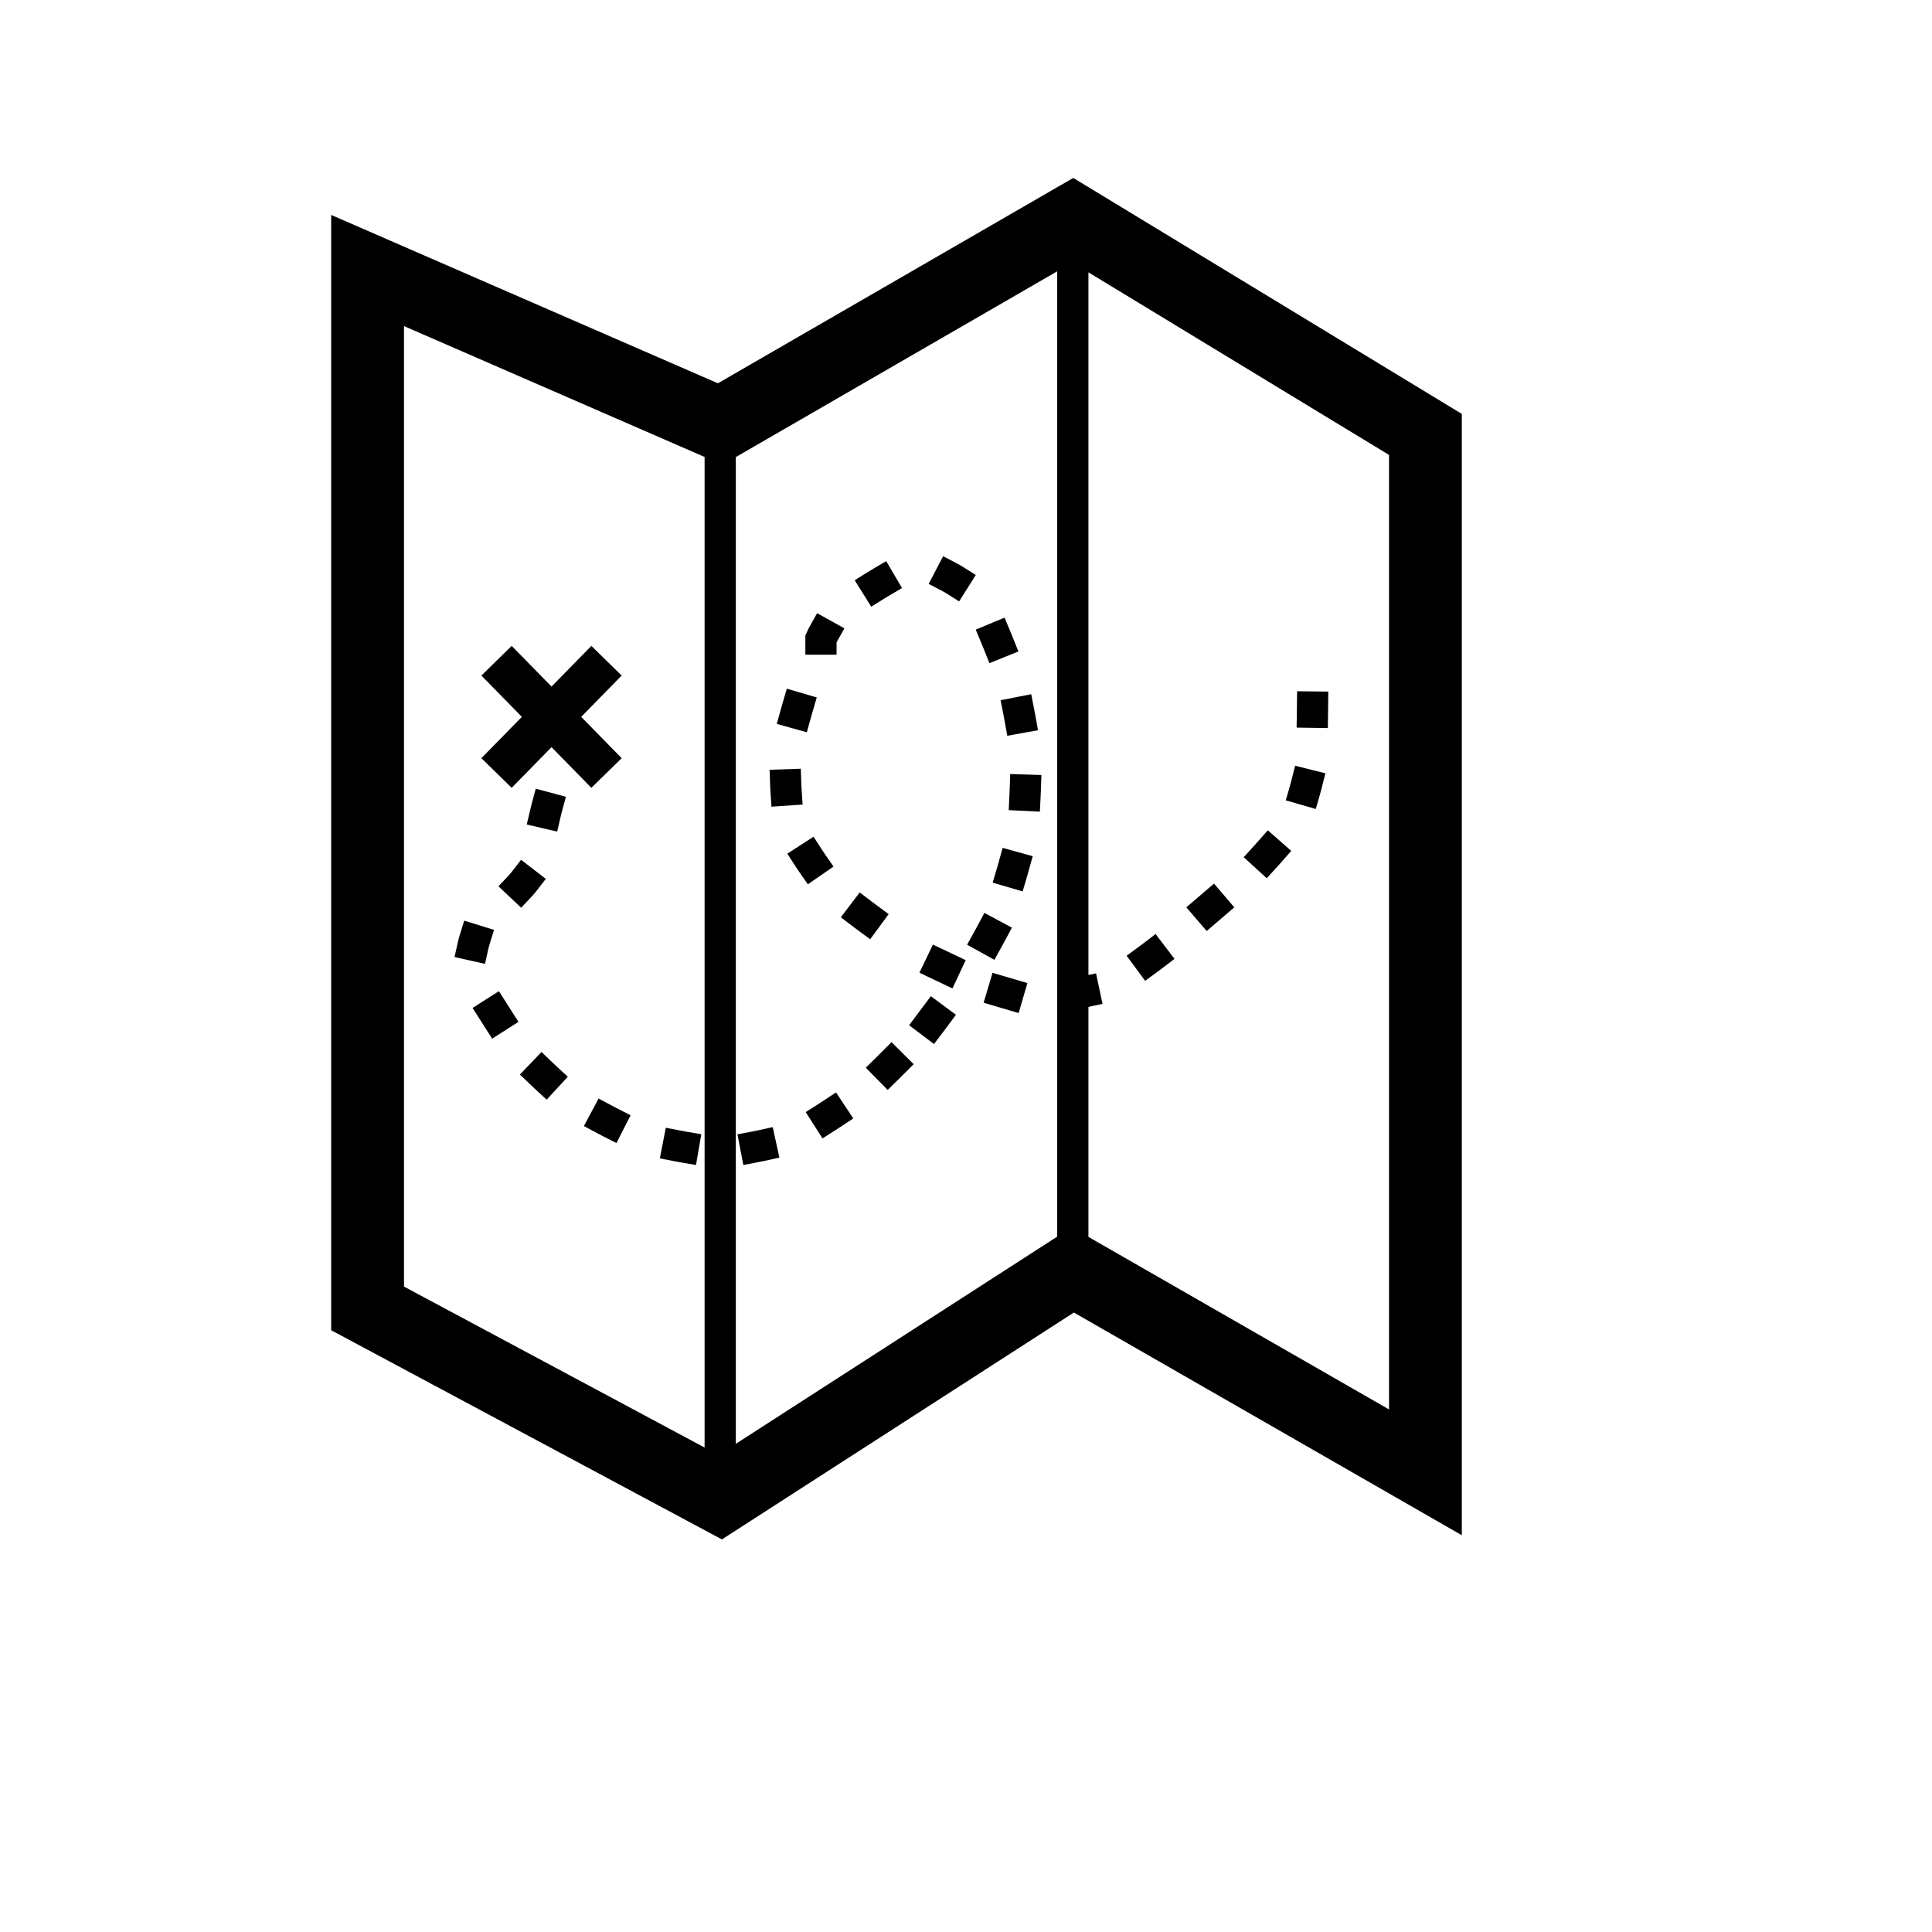
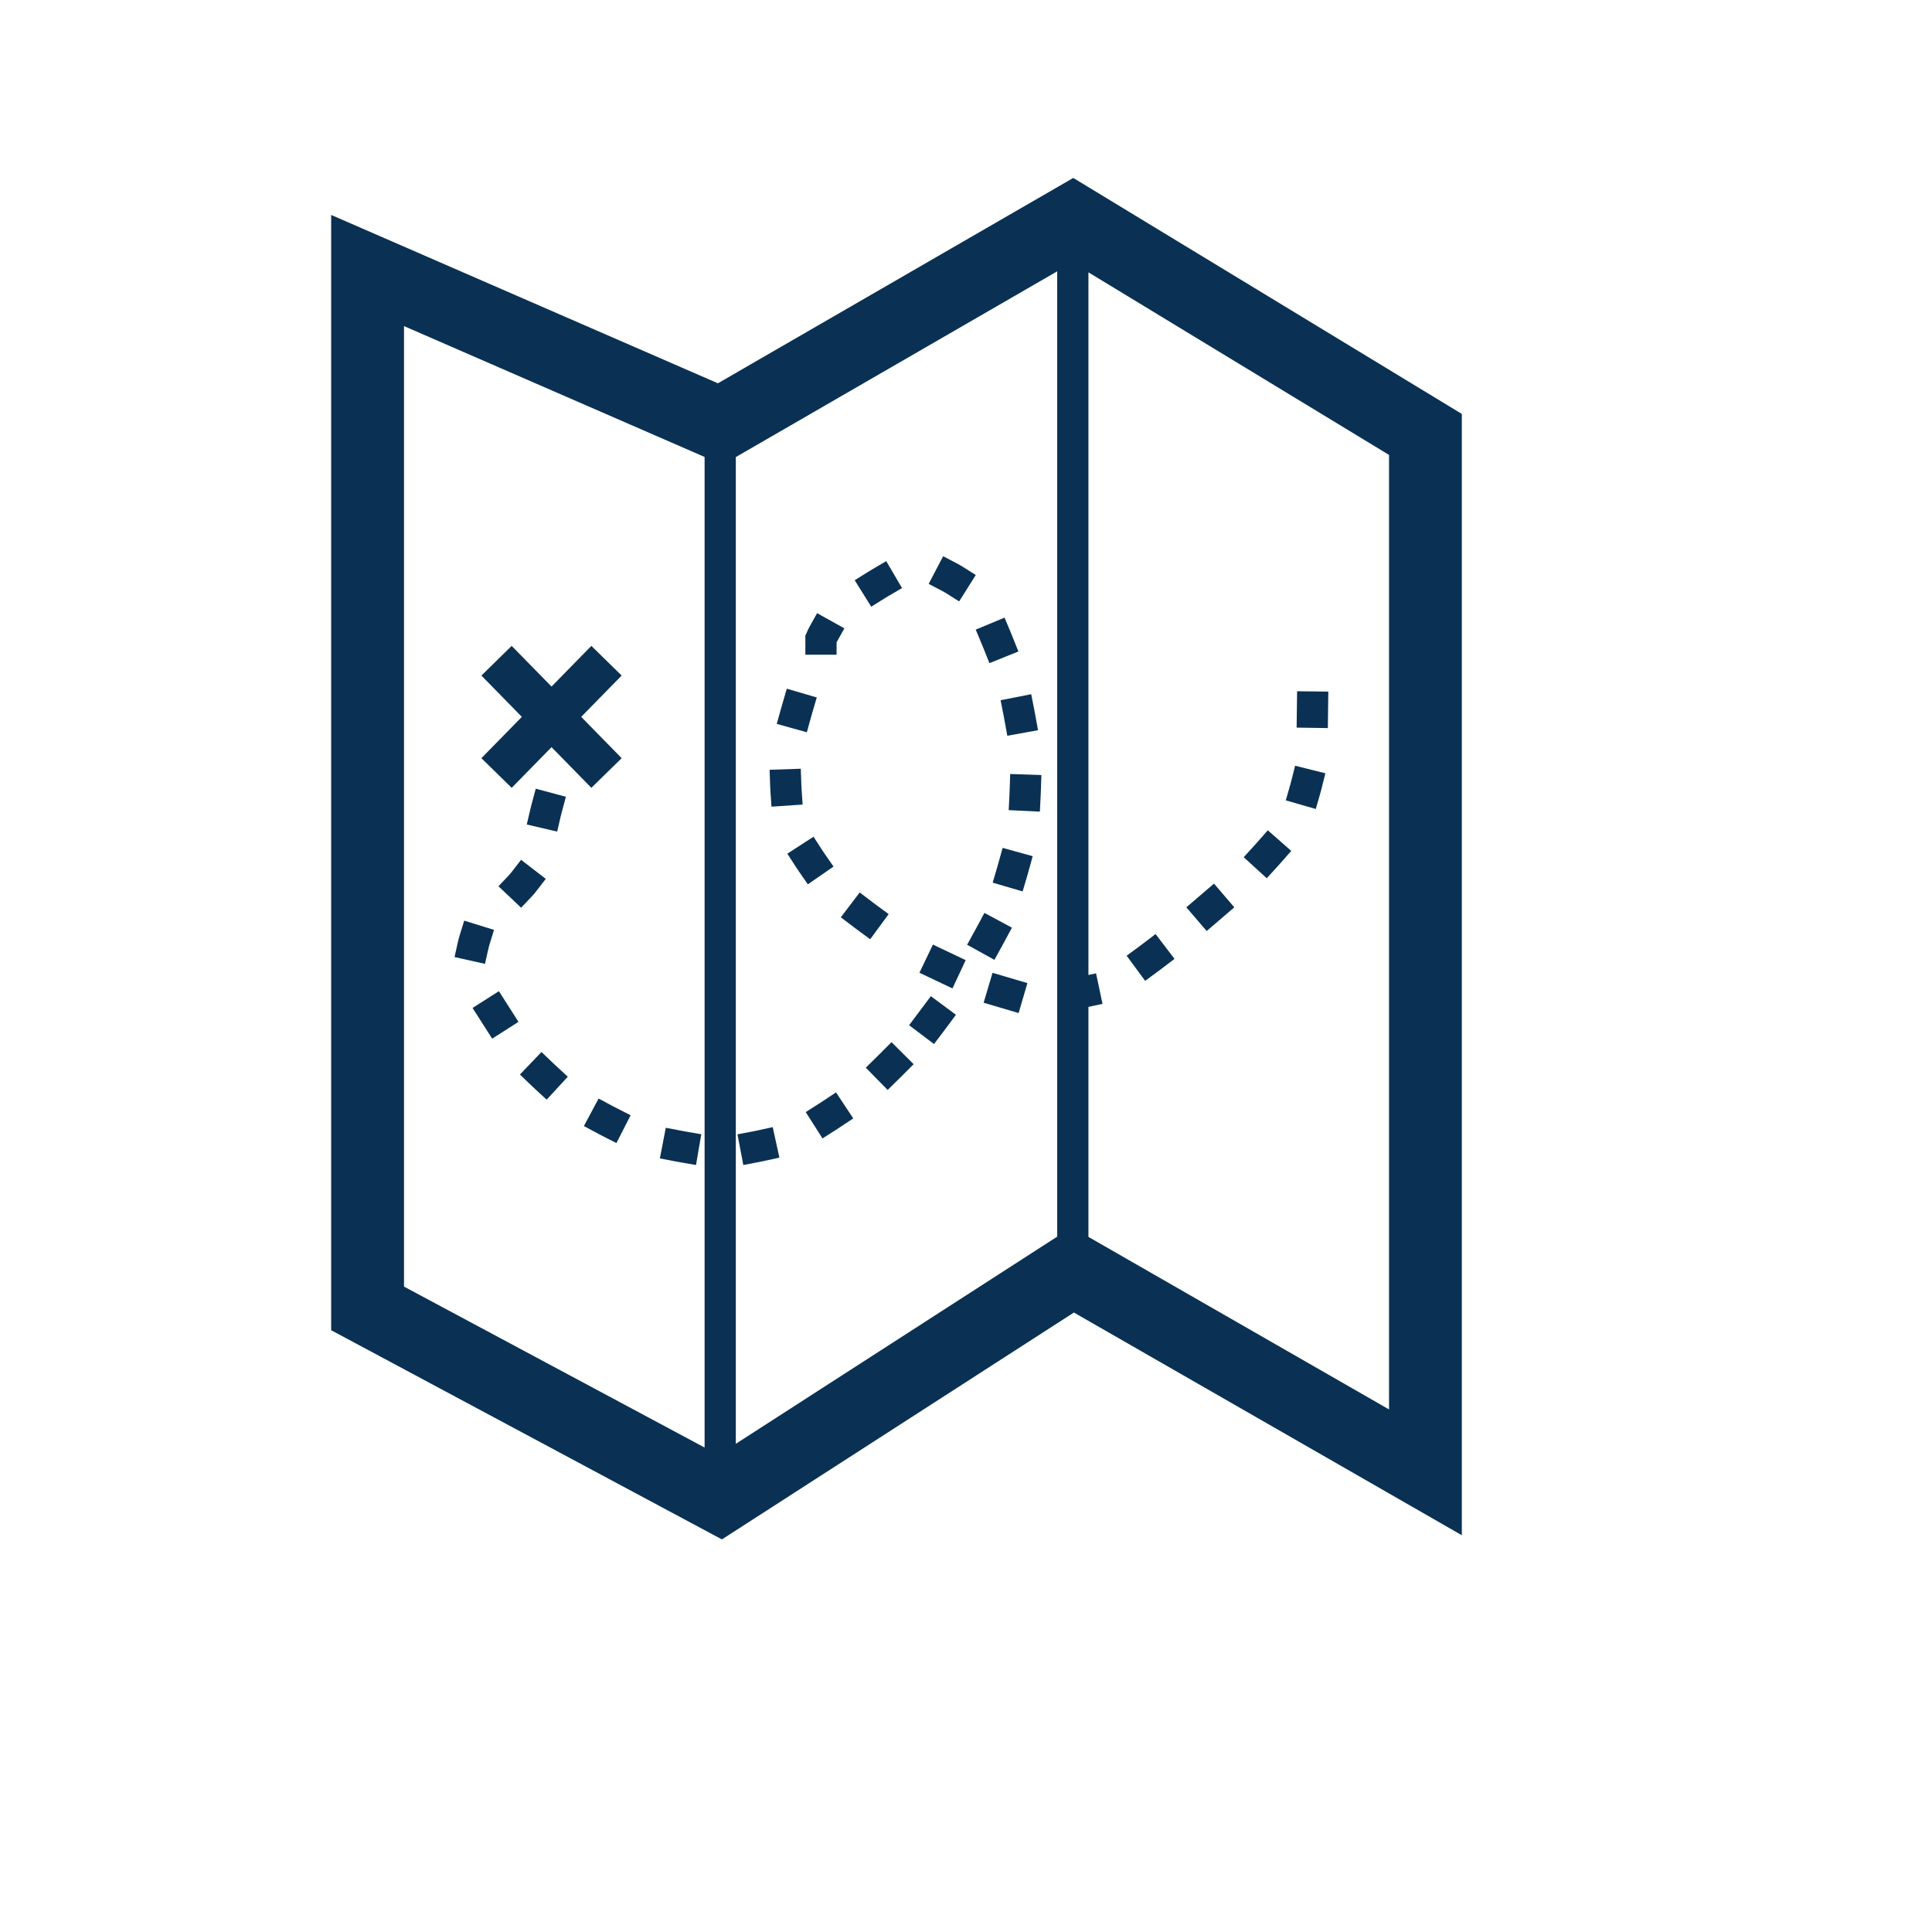
- <svg xmlns="http://www.w3.org/2000/svg" version="1.1" id="Layer_1" x="0px" y="0px" width="100px" height="100px" viewBox="5.0 -10.0 100.0 135.0" enable-background="new 0 0 100 100" xml:space="preserve">
+ <svg xmlns="http://www.w3.org/2000/svg" stroke="#fffff" fill="#0a3153" version="1.1" id="Layer_1" x="0px" y="0px" width="100px" height="100px" viewBox="5.0 -10.0 100.0 135.0" enable-background="new 0 0 100 100" xml:space="preserve">
  <path d="M62.496,2.433L37.664,16.783L10.641,5.019V82.95l27.303,14.617L62.54,81.714l27.107,15.562V18.924L62.496,2.433z   M36.734,91.147L15.73,79.902V12.786l21.004,9.144V91.147z M38.916,21.938L61.373,8.959v67.452L38.916,90.887V21.938z   M84.559,88.485L63.555,76.429V9.03l21.004,12.758V88.485z" />
  <polygon points="30.939,37.205 28.822,35.132 26.039,37.974 23.254,35.132 21.138,37.205 23.965,40.091 21.138,42.978 23.254,45.05   26.039,42.208 28.822,45.05 30.939,42.978 28.111,40.091 " />
  <path d="M39.44,71.406l-0.409-2.143l1.071-0.204c0.109-0.021,0.219-0.044,0.327-0.067l1.066-0.233l0.466,2.131l-1.065,0.233  c-0.128,0.027-0.256,0.055-0.384,0.078L39.44,71.406z M36.134,71.406l-1.075-0.186c-0.127-0.021-0.253-0.045-0.38-0.069l-1.07-0.207  l0.414-2.142l1.071,0.207c0.112,0.022,0.224,0.042,0.336,0.062l1.074,0.185L36.134,71.406z M30.574,69.872l-0.971-0.494  c-0.115-0.059-0.229-0.117-0.342-0.179l-0.961-0.515l1.028-1.923l0.962,0.515c0.1,0.054,0.201,0.106,0.303,0.158l0.972,0.495  L30.574,69.872z M44.973,69.548l-1.173-1.84l0.92-0.586c0.096-0.062,0.192-0.124,0.289-0.188l0.909-0.602l1.204,1.818l-0.909,0.603  c-0.107,0.07-0.213,0.14-0.32,0.208L44.973,69.548z M25.698,66.84l-0.802-0.739c-0.094-0.087-0.187-0.174-0.279-0.263l-0.788-0.754  l1.508-1.575l0.788,0.754c0.082,0.078,0.165,0.157,0.249,0.234l0.802,0.739L25.698,66.84z M49.526,66.162l-1.528-1.557l0.778-0.764  c0.084-0.082,0.167-0.165,0.249-0.248l0.77-0.772l1.546,1.539l-0.771,0.773c-0.088,0.088-0.176,0.176-0.266,0.264L49.526,66.162z   M21.891,62.577l-1.37-2.146l1.84-1.172l1.368,2.144L21.891,62.577z M52.764,62.953l-1.74-1.315l1.52-2.029l1.752,1.299  l-0.648,0.876c-0.074,0.101-0.149,0.2-0.225,0.3L52.764,62.953z M61.973,60.613l-0.326-2.157l1.078-0.163  c0.1-0.015,0.197-0.033,0.295-0.054l1.067-0.226l0.452,2.133l-1.066,0.227c-0.141,0.029-0.28,0.055-0.421,0.076L61.973,60.613z   M58.678,60.788l-2.446-0.722l0.622-2.091l2.436,0.719L58.678,60.788z M67.518,58.538l-1.293-1.757l0.879-0.646  c0.093-0.068,0.186-0.138,0.277-0.208l0.867-0.66l1.321,1.735l-0.868,0.661c-0.102,0.076-0.203,0.152-0.305,0.229L67.518,58.538z   M54.053,59.067l-2.307-1.097l0.943-1.966l2.29,1.087L54.053,59.067z M56.986,57.069l-1.909-1.055l0.526-0.954  c0.057-0.104,0.113-0.206,0.168-0.309l0.516-0.961l1.922,1.031l-0.516,0.961c-0.059,0.11-0.119,0.22-0.18,0.331L56.986,57.069z   M21.389,57.35l-2.128-0.476l0.238-1.064c0.032-0.143,0.07-0.289,0.116-0.436l0.322-1.043l2.084,0.645l-0.322,1.043  c-0.027,0.09-0.051,0.18-0.071,0.268L21.389,57.35z M48.304,55.631l-0.878-0.647c-0.102-0.075-0.203-0.151-0.305-0.227l-0.868-0.66  l1.319-1.737l0.869,0.66c0.092,0.069,0.185,0.14,0.277,0.208l0.879,0.646L48.304,55.631z M71.818,55.056L70.396,53.4l1.934-1.657  l1.418,1.657L71.818,55.056z M23.915,53.427l-1.585-1.498l0.749-0.792c0.063-0.068,0.115-0.131,0.165-0.195l0.667-0.863l1.727,1.333  l-0.667,0.862c-0.086,0.113-0.178,0.223-0.276,0.329l-0.029,0.03L23.915,53.427z M58.957,52.29l-2.092-0.615l0.307-1.046  c0.033-0.111,0.064-0.222,0.096-0.333l0.291-1.051l2.102,0.582l-0.291,1.051c-0.033,0.123-0.068,0.245-0.104,0.367L58.957,52.29z   M43.949,51.794l-0.621-0.897c-0.075-0.109-0.149-0.22-0.221-0.33l-0.592-0.916l1.832-1.185l0.592,0.916  c0.06,0.092,0.121,0.184,0.183,0.274l0.621,0.896L43.949,51.794z M76.016,51.367l-1.612-1.469l0.735-0.806  c0.077-0.084,0.153-0.17,0.229-0.256l0.721-0.819l1.638,1.44l-0.72,0.819c-0.084,0.096-0.169,0.191-0.256,0.285L76.016,51.367z   M26.432,48.108l-2.124-0.496l0.249-1.062c0.03-0.13,0.063-0.26,0.097-0.387l0.283-1.053l2.106,0.565l-0.283,1.053  c-0.028,0.104-0.054,0.211-0.08,0.318L26.432,48.108z M60.162,46.714l-2.178-0.105l0.053-1.089c0.006-0.116,0.011-0.231,0.014-0.348  l0.037-1.089l2.18,0.073l-0.036,1.09c-0.005,0.126-0.01,0.252-0.016,0.379L60.162,46.714z M79.441,46.529l-2.096-0.604l0.301-1.048  c0.031-0.104,0.059-0.208,0.085-0.314l0.266-1.058l2.115,0.53l-0.265,1.058c-0.033,0.13-0.068,0.259-0.104,0.387L79.441,46.529z   M41.407,46.367l-0.073-1.088c-0.009-0.133-0.016-0.267-0.02-0.4l-0.037-1.09l2.18-0.073l0.037,1.089  c0.004,0.109,0.009,0.218,0.017,0.327l0.073,1.088L41.407,46.367z M57.885,41.412l-0.194-1.073c-0.021-0.113-0.042-0.227-0.063-0.34  l-0.211-1.07l2.14-0.421l0.21,1.07c0.025,0.125,0.049,0.249,0.071,0.374l0.194,1.073L57.885,41.412z M43.879,41.167l-2.102-0.584  l0.292-1.05c0.034-0.122,0.068-0.243,0.104-0.364l0.306-1.047l2.093,0.613l-0.306,1.046c-0.033,0.112-0.064,0.223-0.096,0.336  L43.879,41.167z M80.284,40.875l-2.181-0.032l0.033-2.542l2.181,0.025L80.284,40.875z M56.638,36.337l-0.406-1.012  c-0.044-0.108-0.087-0.216-0.133-0.324l-0.419-1.006l2.014-0.838l0.42,1.007c0.048,0.116,0.096,0.232,0.142,0.348l0.407,1.012  L56.638,36.337z M45.956,35.749h-2.181l0-1.349l0.089-0.178c0.053-0.137,0.12-0.279,0.201-0.424l0.531-0.953l1.905,1.061  l-0.53,0.953c-0.006,0.009-0.01,0.019-0.015,0.027V35.749z M48.379,32.394l-1.156-1.85l0.926-0.578  c0.111-0.07,0.225-0.139,0.337-0.204l0.94-0.552l1.104,1.881l-0.94,0.552c-0.095,0.056-0.19,0.113-0.286,0.173L48.379,32.394z   M54.52,32.023l-0.922-0.581c-0.078-0.049-0.158-0.094-0.24-0.137l-0.967-0.506l1.012-1.933l0.967,0.506  c0.133,0.07,0.264,0.145,0.39,0.224l0.923,0.582L54.52,32.023z" />
</svg>
